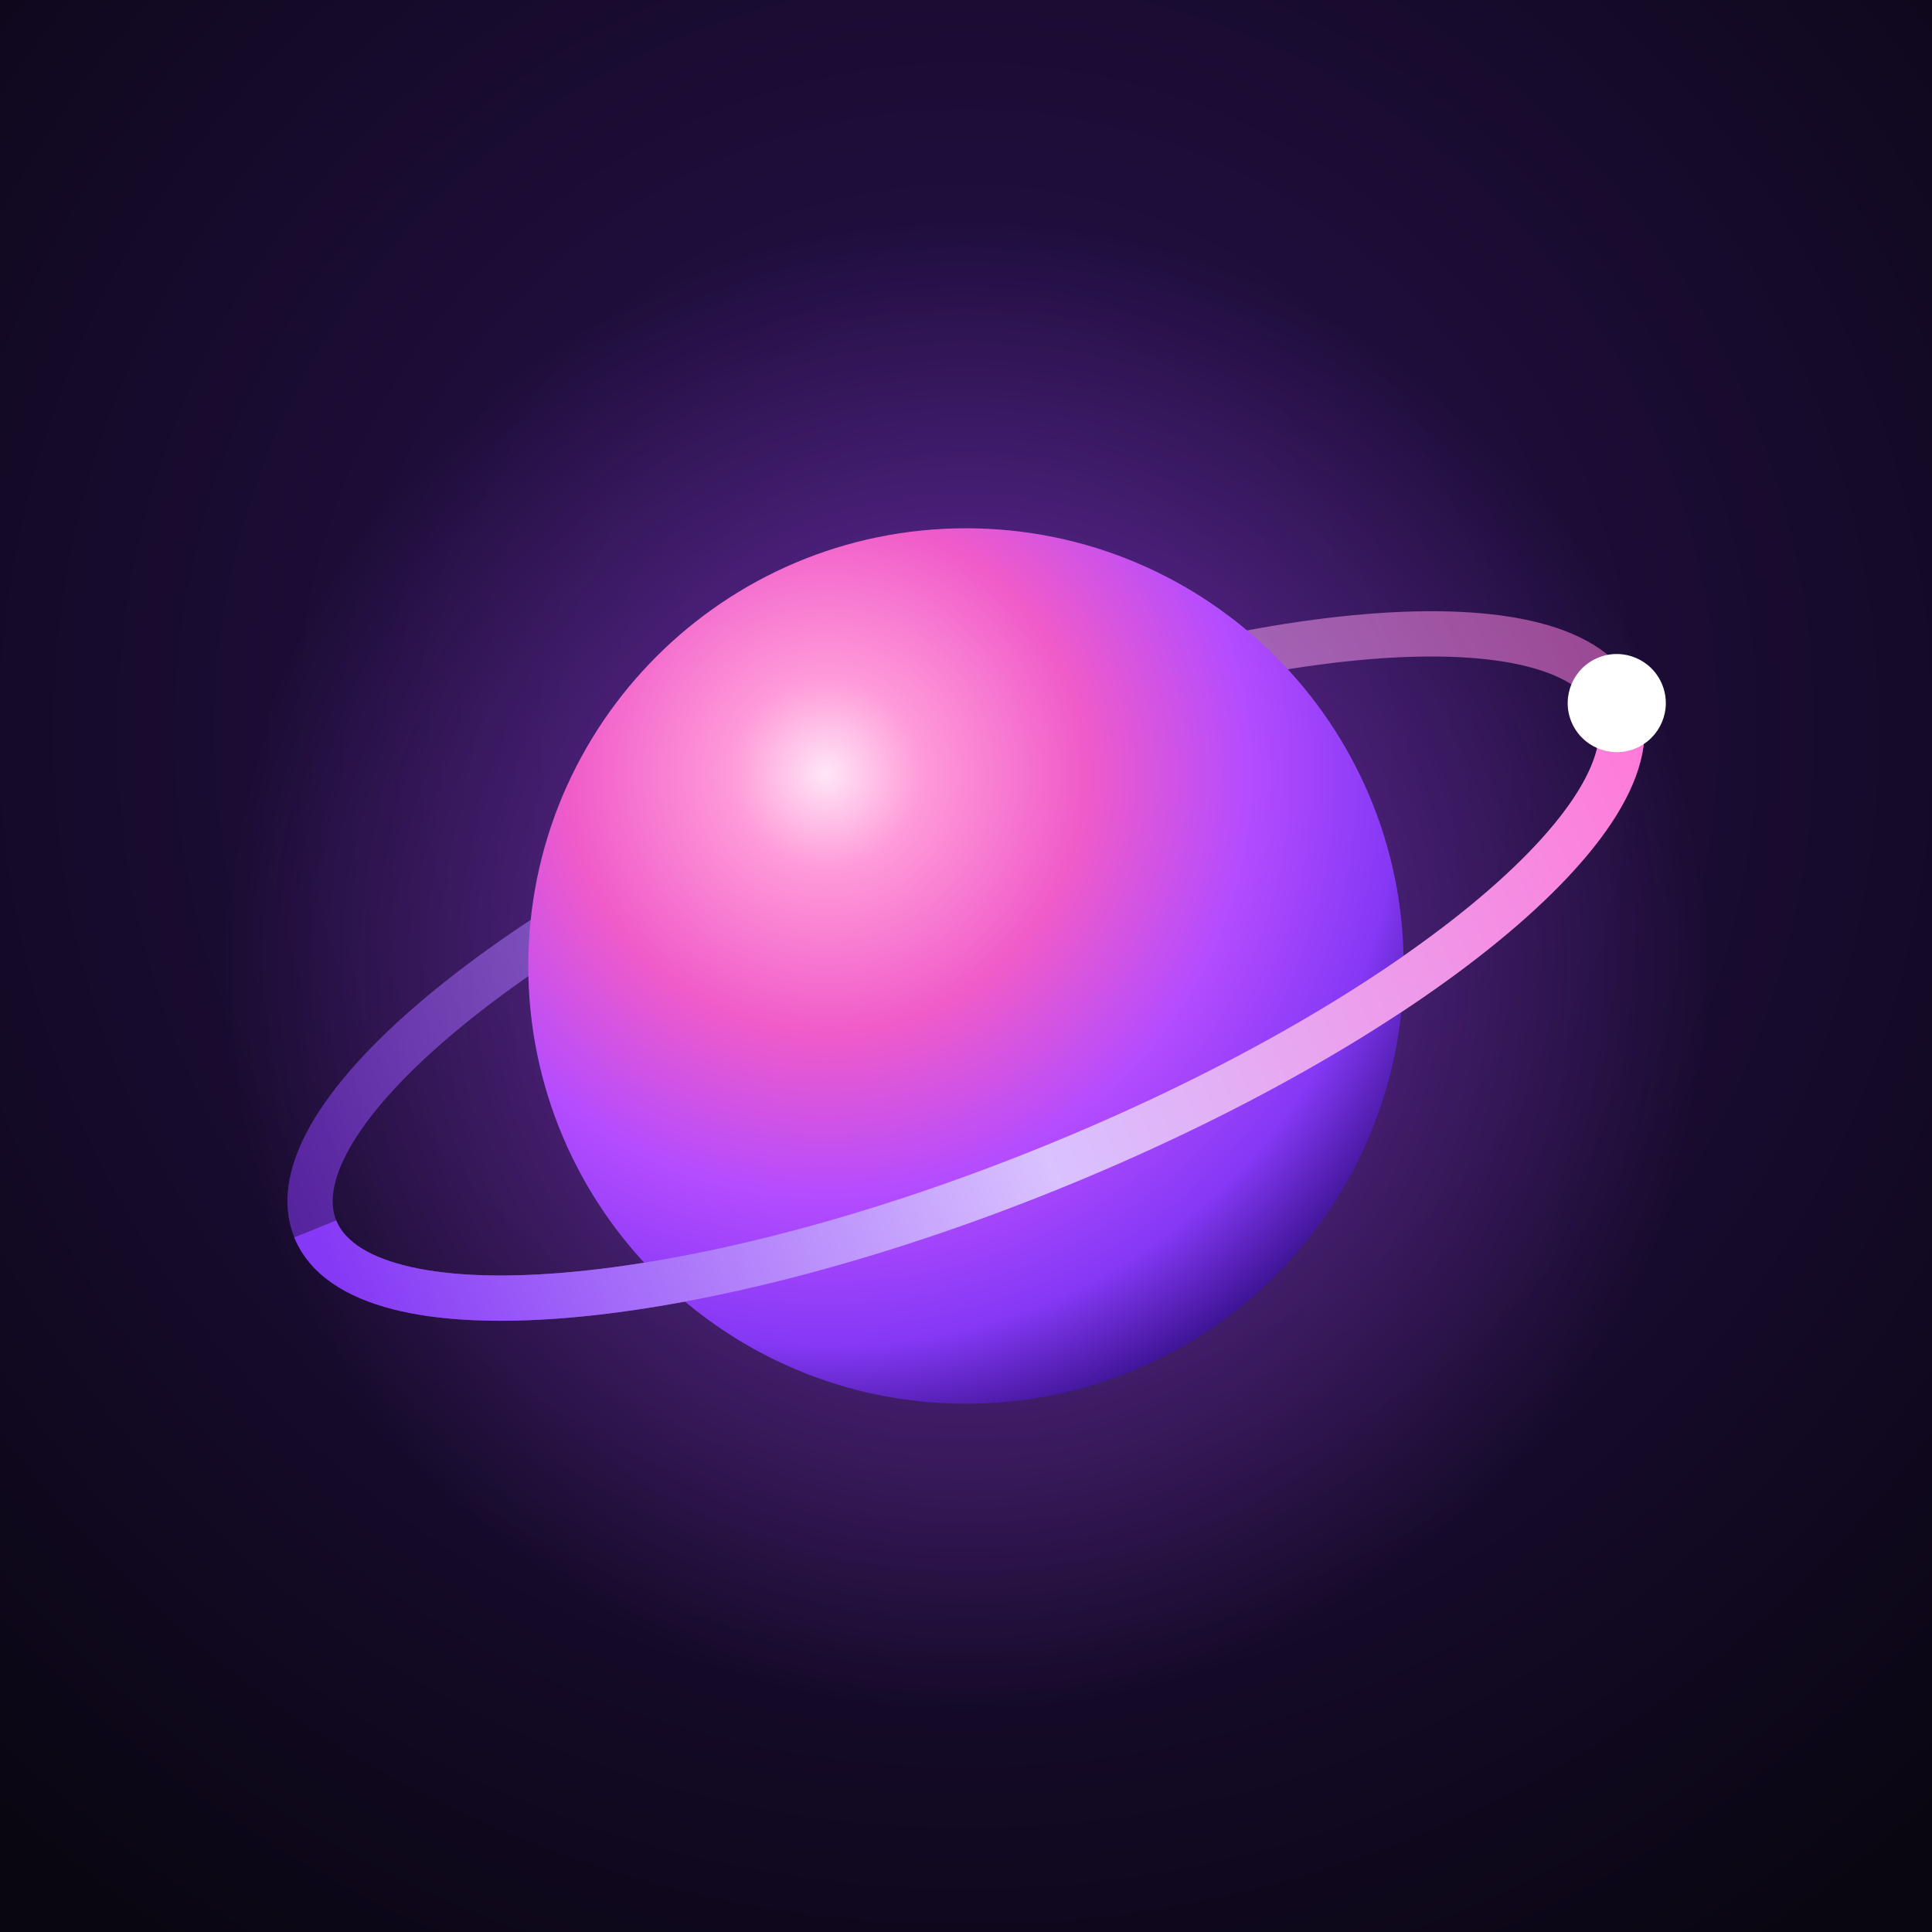
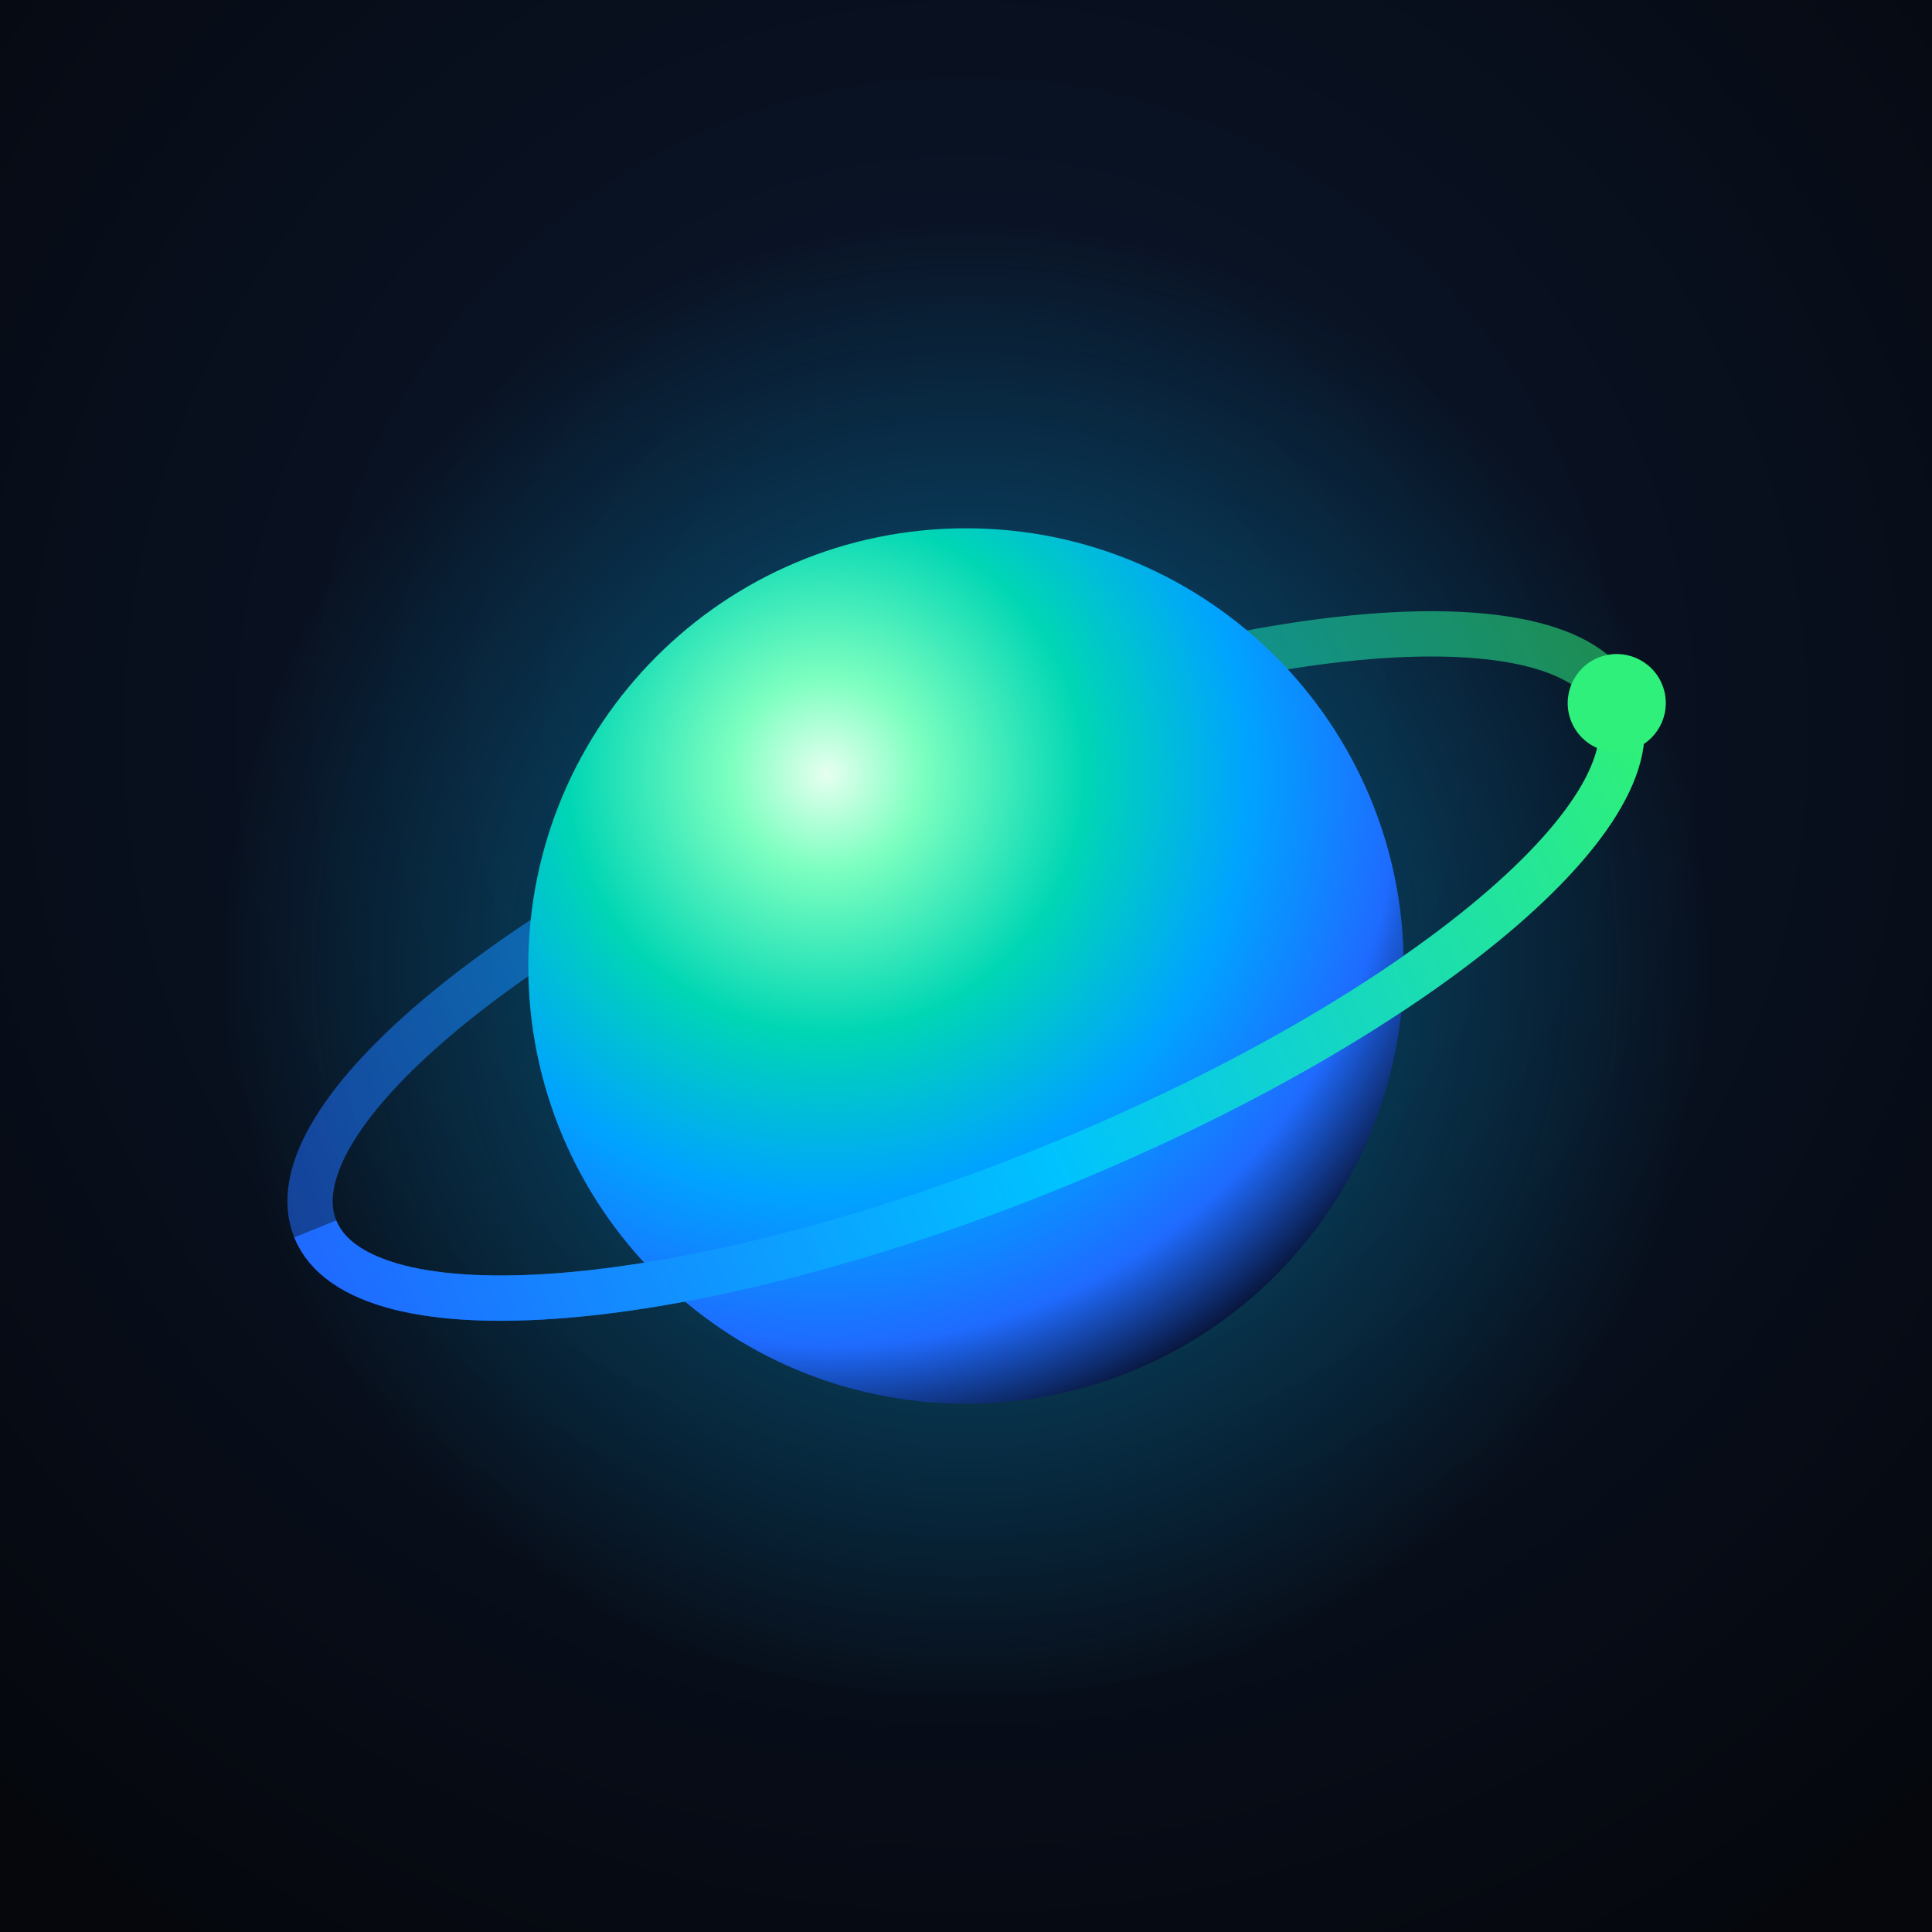
<svg xmlns="http://www.w3.org/2000/svg" viewBox="0 0 512 512">
  <defs>
    <radialGradient id="bg" cx="50%" cy="38%" r="75%">
-       <stop offset="0" stop-color="#2b1255" />
-       <stop offset="1" stop-color="#090611" />
+       <stop offset="0" stop-color="#0c1a33" />
+       <stop offset="1" stop-color="#05070c" />
    </radialGradient>
    <radialGradient id="glow">
-       <stop offset="0" stop-color="#b44cff" stop-opacity=".6" />
-       <stop offset="1" stop-color="#b44cff" stop-opacity="0" />
+       <stop offset="0" stop-color="#00c2ff" stop-opacity=".45" />
+       <stop offset="1" stop-color="#00c2ff" stop-opacity="0" />
    </radialGradient>
    <radialGradient id="planet" cx="34%" cy="28%" r="78%">
-       <stop offset="0" stop-color="#ffe6f6" />
-       <stop offset=".14" stop-color="#ff9ad9" />
-       <stop offset=".38" stop-color="#f05bc9" />
-       <stop offset=".62" stop-color="#b44cff" />
-       <stop offset=".84" stop-color="#8538f5" />
-       <stop offset="1" stop-color="#3a1290" />
+       <stop offset="0" stop-color="#e6fff0" />
+       <stop offset=".14" stop-color="#7dffc0" />
+       <stop offset=".38" stop-color="#00d6b4" />
+       <stop offset=".62" stop-color="#00a3ff" />
+       <stop offset=".84" stop-color="#1f6bff" />
+       <stop offset="1" stop-color="#071233" />
    </radialGradient>
    <linearGradient id="ring" x1="0" y1="0" x2="1" y2="0">
-       <stop offset="0" stop-color="#8538f5" />
-       <stop offset=".5" stop-color="#d9c2ff" />
-       <stop offset="1" stop-color="#ff7ad9" />
+       <stop offset="0" stop-color="#1f6bff" />
+       <stop offset=".5" stop-color="#00c2ff" />
+       <stop offset="1" stop-color="#2ef07a" />
    </linearGradient>
    <clipPath id="front">
      <rect x="0" y="256" width="512" height="256" />
    </clipPath>
  </defs>
  <rect width="512" height="512" fill="url(#bg)" />
  <circle cx="256" cy="256" r="200" fill="url(#glow)" />
  <g transform="rotate(-22 256 256)">
    <ellipse cx="256" cy="256" rx="186" ry="58" fill="none" stroke="url(#ring)" stroke-width="12" opacity=".55" />
  </g>
  <circle cx="256" cy="256" r="116" fill="url(#planet)" />
  <g transform="rotate(-22 256 256)">
    <ellipse cx="256" cy="256" rx="186" ry="58" fill="none" stroke="url(#ring)" stroke-width="12" clip-path="url(#front)" />
-     <circle cx="442" cy="256" r="13" fill="#fff" />
+     <circle cx="442" cy="256" r="13" fill="#2ef07a" />
  </g>
</svg>
